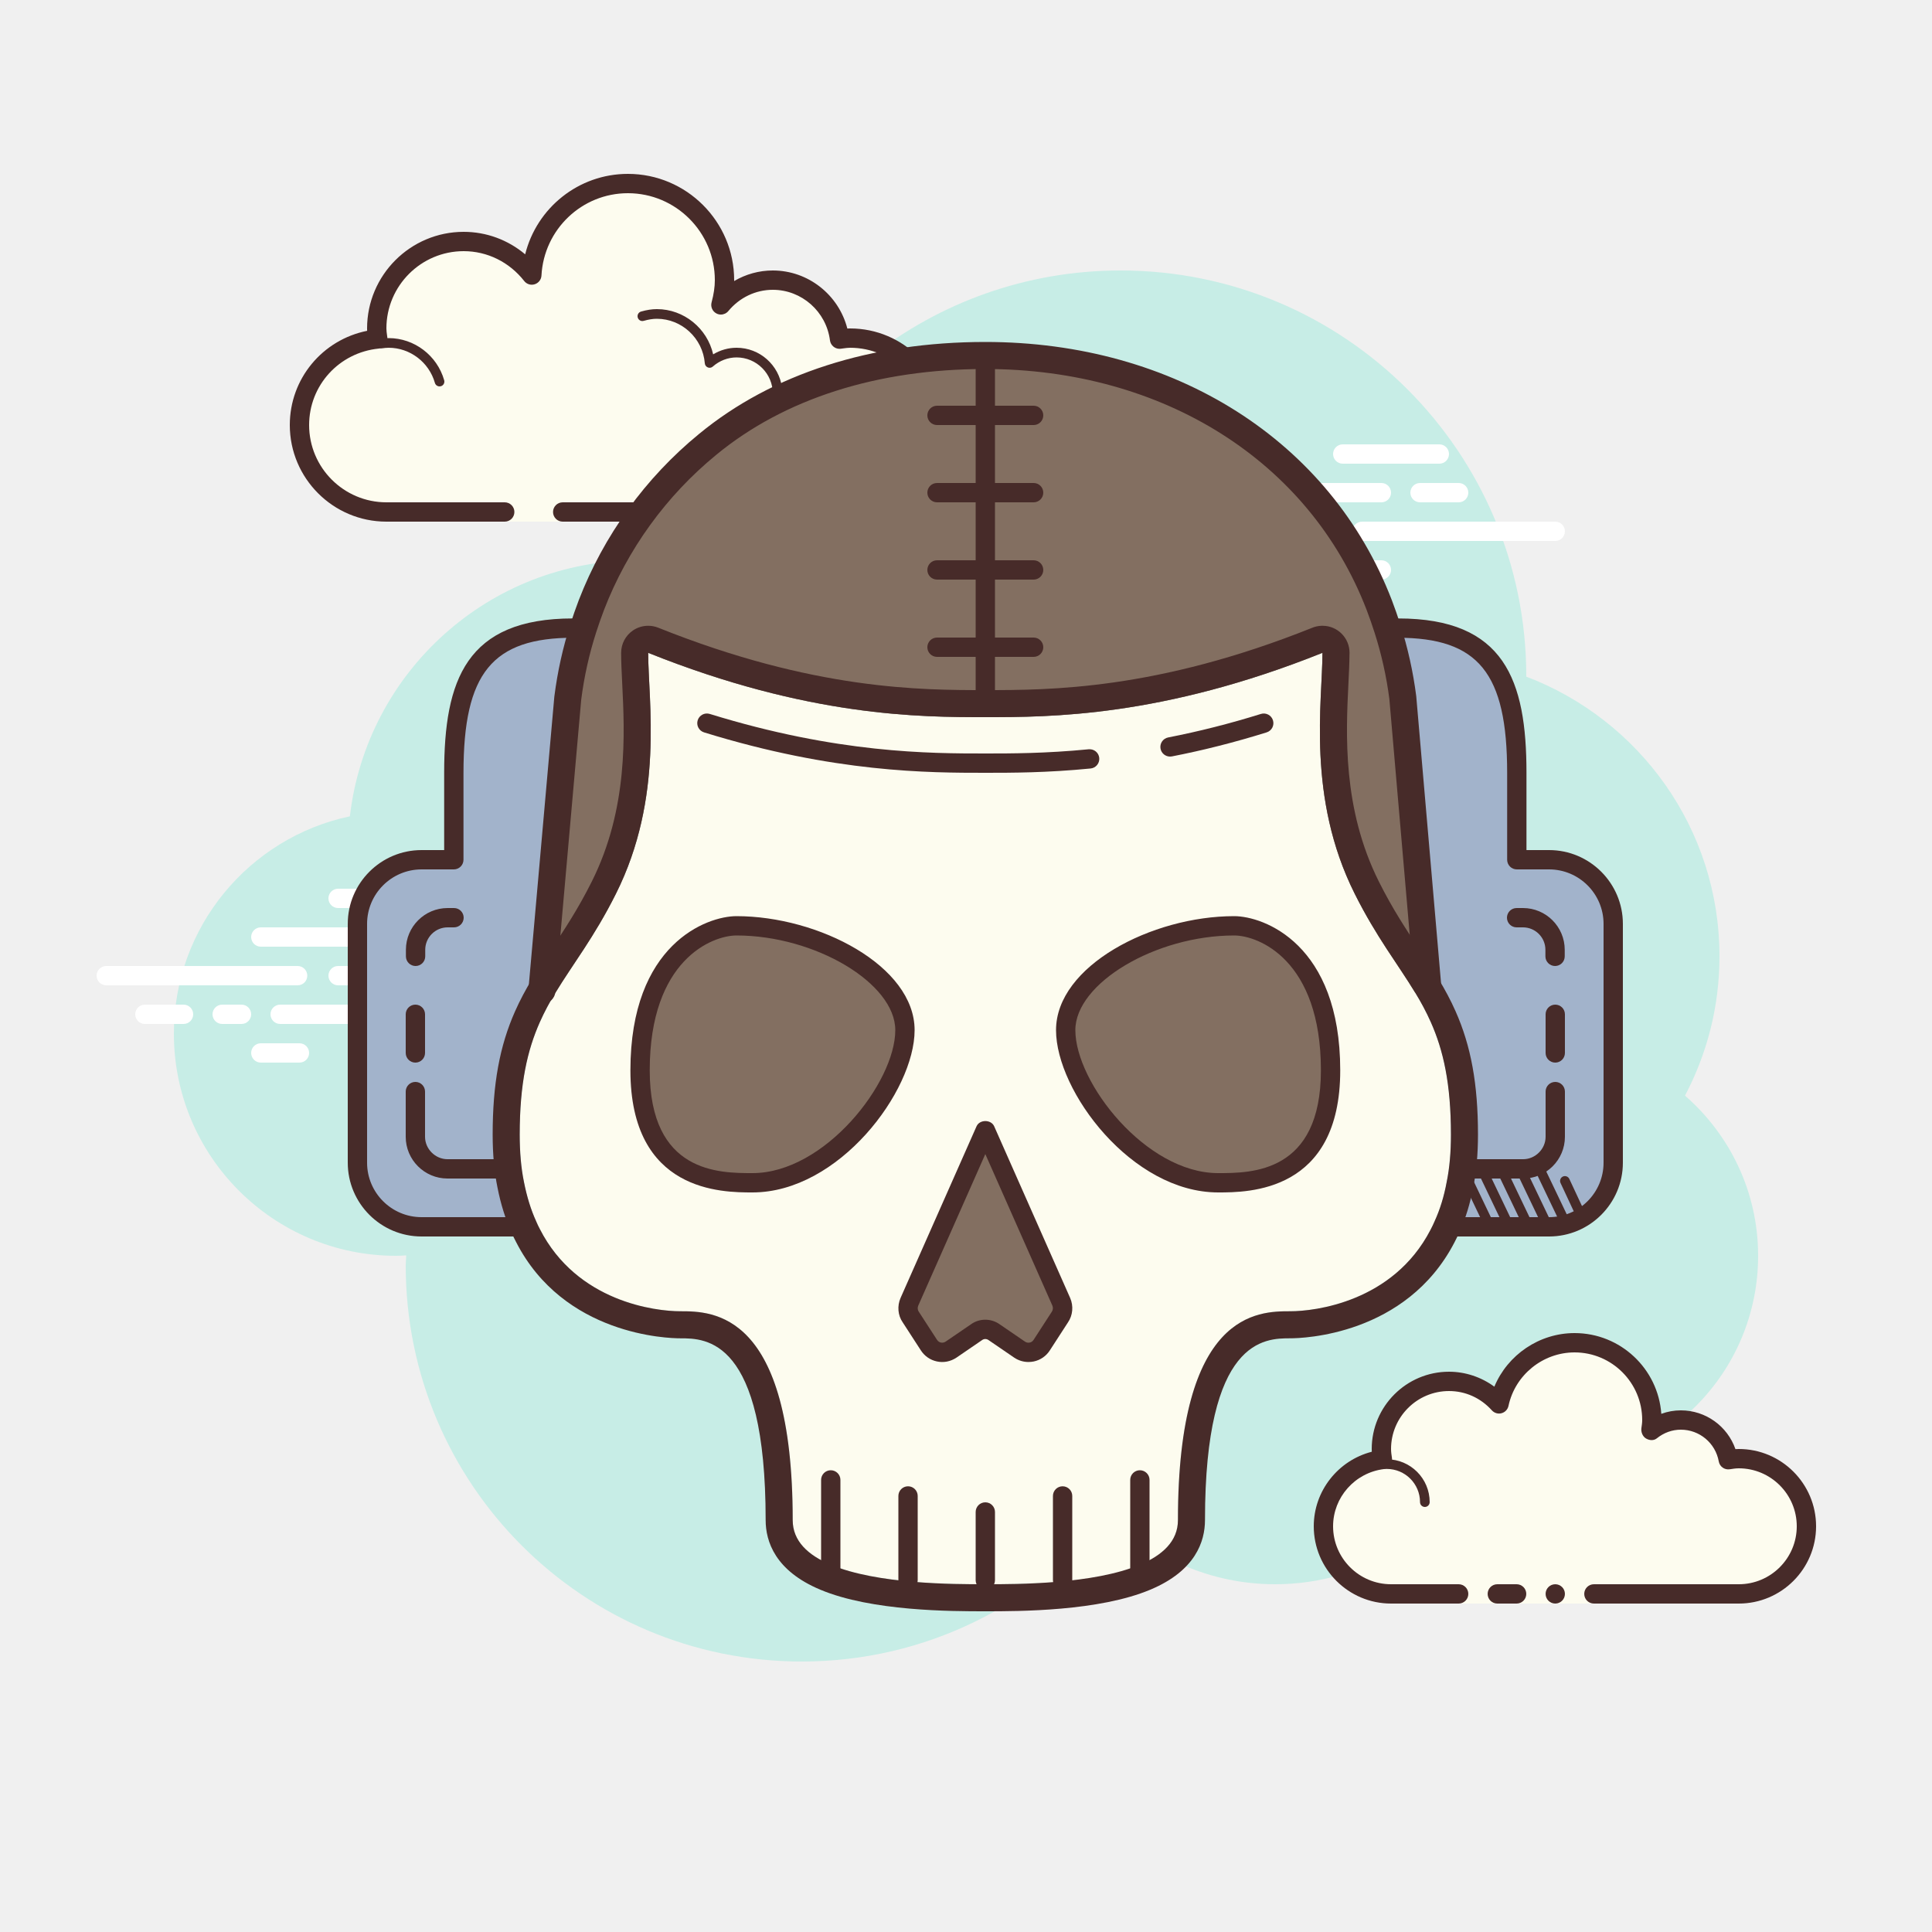
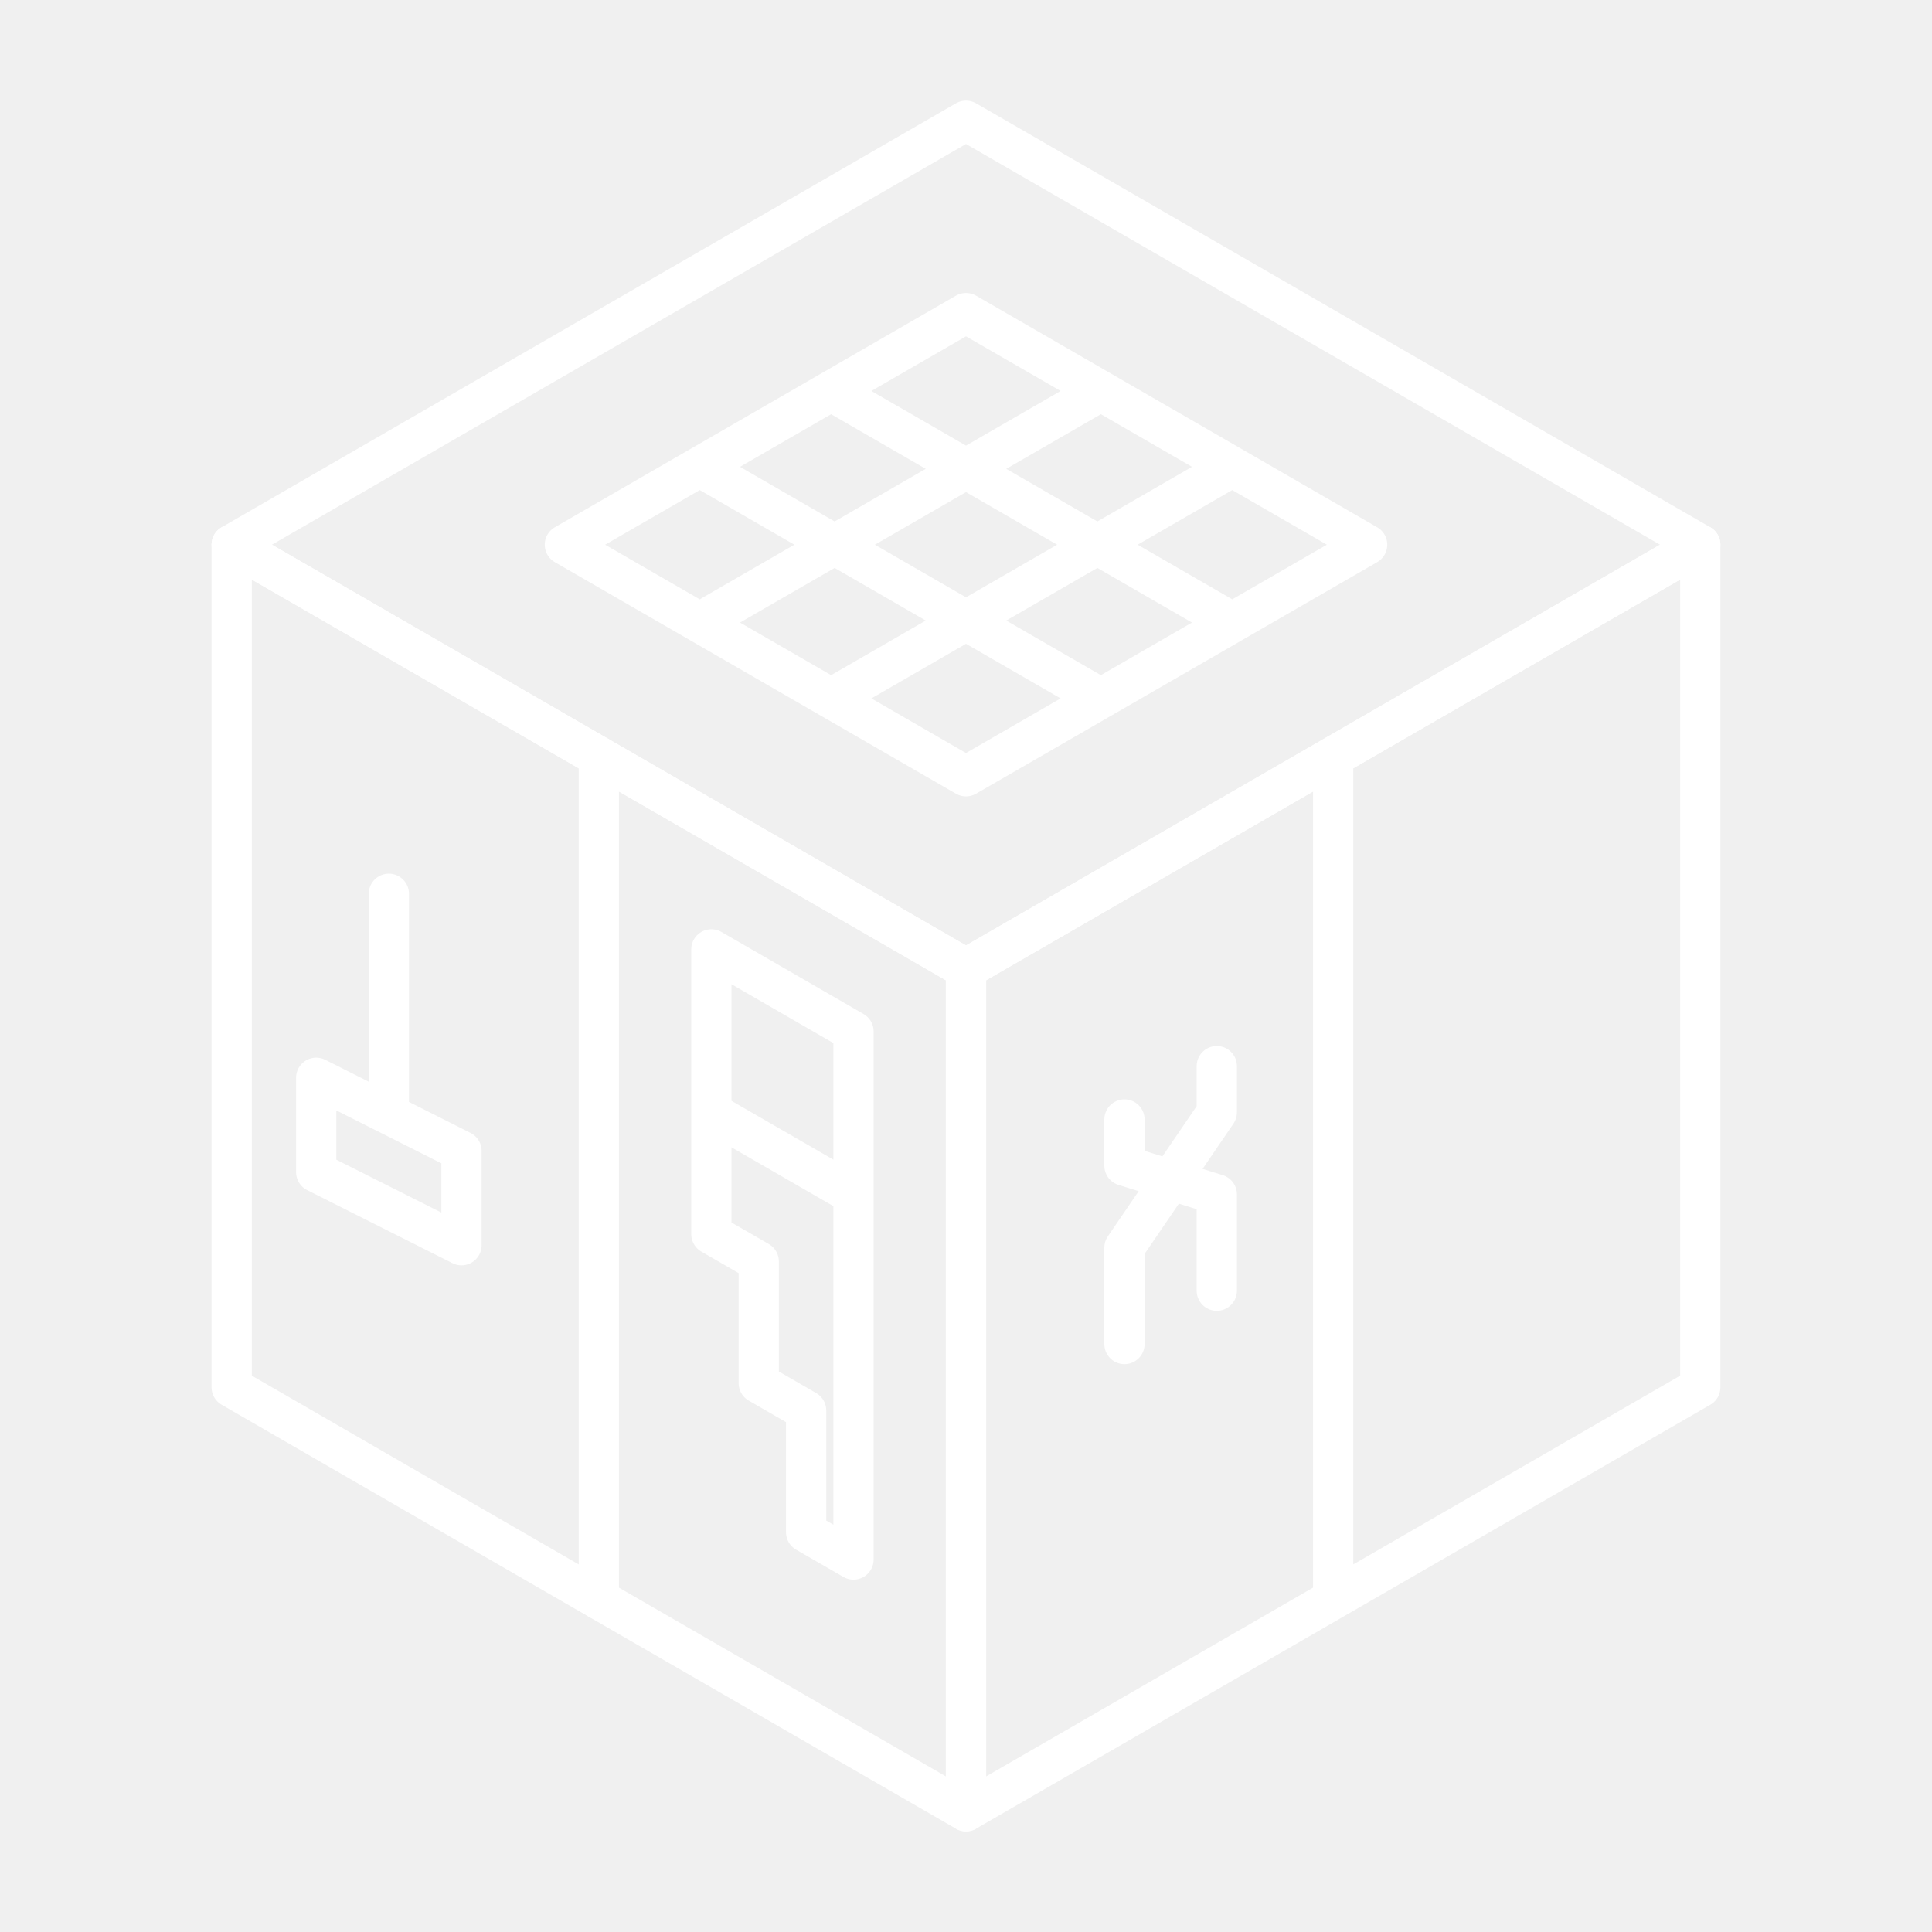
- <svg xmlns="http://www.w3.org/2000/svg" viewBox="0 0 100 100" width="100px" height="100px">
-   <path fill="#c7ede6" d="M87.215,56.71C88.35,54.555,89,52.105,89,49.5c0-6.621-4.159-12.257-10.001-14.478 C78.999,35.015,79,35.008,79,35c0-11.598-9.402-21-21-21c-9.784,0-17.981,6.701-20.313,15.757C36.211,29.272,34.638,29,33,29 c-7.692,0-14.023,5.793-14.89,13.252C12.906,43.353,9,47.969,9,53.5C9,59.851,14.149,65,20.5,65c0.177,0,0.352-0.012,0.526-0.022 C21.022,65.153,21,65.324,21,65.5C21,76.822,30.178,86,41.5,86c6.437,0,12.175-2.972,15.934-7.614C59.612,80.611,62.64,82,66,82 c4.65,0,8.674-2.65,10.666-6.518C77.718,75.817,78.837,76,80,76c6.075,0,11-4.925,11-11C91,61.689,89.53,58.727,87.215,56.71z" />
-   <path fill="#fff" d="M15.405,51H5.5C5.224,51,5,50.776,5,50.5S5.224,50,5.5,50h9.905c0.276,0,0.5,0.224,0.5,0.5 S15.682,51,15.405,51z" />
-   <path fill="#fff" d="M18.5,51h-1c-0.276,0-0.5-0.224-0.5-0.5s0.224-0.5,0.5-0.5h1c0.276,0,0.5,0.224,0.5,0.5 S18.777,51,18.5,51z" />
-   <path fill="#fff" d="M23.491,53H14.5c-0.276,0-0.5-0.224-0.5-0.5s0.224-0.5,0.5-0.5h8.991c0.276,0,0.5,0.224,0.5,0.5 S23.767,53,23.491,53z" />
-   <path fill="#fff" d="M12.5,53h-1c-0.276,0-0.5-0.224-0.5-0.5s0.224-0.5,0.5-0.5h1c0.276,0,0.5,0.224,0.5,0.5 S12.777,53,12.5,53z" />
-   <path fill="#fff" d="M9.5,53h-2C7.224,53,7,52.776,7,52.5S7.224,52,7.5,52h2c0.276,0,0.5,0.224,0.5,0.5S9.777,53,9.5,53 z" />
-   <path fill="#fff" d="M15.5,55h-2c-0.276,0-0.5-0.224-0.5-0.5s0.224-0.5,0.5-0.5h2c0.276,0,0.5,0.224,0.5,0.5 S15.776,55,15.5,55z" />
-   <path fill="#fff" d="M18.5,46c-0.177,0-0.823,0-1,0c-0.276,0-0.5,0.224-0.5,0.5c0,0.276,0.224,0.5,0.5,0.5 c0.177,0,0.823,0,1,0c0.276,0,0.5-0.224,0.5-0.5C19,46.224,18.776,46,18.5,46z" />
-   <path fill="#fff" d="M18.5,48c-0.177,0-4.823,0-5,0c-0.276,0-0.5,0.224-0.5,0.5c0,0.276,0.224,0.5,0.5,0.5 c0.177,0,4.823,0,5,0c0.276,0,0.5-0.224,0.5-0.5C19,48.224,18.776,48,18.5,48z" />
-   <path fill="#fff" d="M23.5,50c-0.177,0-2.823,0-3,0c-0.276,0-0.5,0.224-0.5,0.5c0,0.276,0.224,0.5,0.5,0.5 c0.177,0,2.823,0,3,0c0.276,0,0.5-0.224,0.5-0.5C24,50.224,23.776,50,23.5,50z" />
-   <path fill="#fff" d="M71.5,26h-10c-0.276,0-0.5-0.224-0.5-0.5s0.224-0.5,0.5-0.5h10c0.276,0,0.5,0.224,0.5,0.5 S71.776,26,71.5,26z" />
-   <path fill="#fff" d="M75.5,26h-2c-0.276,0-0.5-0.224-0.5-0.5s0.224-0.5,0.5-0.5h2c0.276,0,0.5,0.224,0.5,0.5 S75.776,26,75.5,26z" />
-   <path fill="#fff" d="M80.5,28h-10c-0.276,0-0.5-0.224-0.5-0.5s0.224-0.5,0.5-0.5h10c0.276,0,0.5,0.224,0.5,0.5 S80.777,28,80.5,28z" />
-   <path fill="#fff" d="M68.5,28h-1c-0.276,0-0.5-0.224-0.5-0.5s0.224-0.5,0.5-0.5h1c0.276,0,0.5,0.224,0.5,0.5 S68.776,28,68.5,28z" />
-   <path fill="#fff" d="M65.375,28H63.5c-0.276,0-0.5-0.224-0.5-0.5s0.224-0.5,0.5-0.5h1.875c0.276,0,0.5,0.224,0.5,0.5 S65.651,28,65.375,28z" />
-   <path fill="#fff" d="M74.5,24h-5c-0.276,0-0.5-0.224-0.5-0.5s0.224-0.5,0.5-0.5h5c0.276,0,0.5,0.224,0.5,0.5 S74.777,24,74.5,24z" />
-   <path fill="#fff" d="M71.5,30h-2c-0.276,0-0.5-0.224-0.5-0.5s0.224-0.5,0.5-0.5h2c0.276,0,0.5,0.224,0.5,0.5 S71.776,30,71.5,30z" />
-   <path fill="#fdfcef" d="M26.125,26.5c0,0-3.64,0-6.125,0s-4.5-2.015-4.5-4.5c0-2.333,1.782-4.229,4.055-4.455 C19.533,17.364,19.5,17.187,19.5,17c0-2.485,2.015-4.5,4.5-4.5c1.438,0,2.703,0.686,3.527,1.736C27.667,11.6,29.829,9.5,32.5,9.5 c2.761,0,5,2.239,5,5c0,0.446-0.077,0.87-0.187,1.282c0.642-0.777,1.6-1.282,2.687-1.282c1.781,0,3.234,1.335,3.455,3.055 C43.636,17.533,43.813,17.5,44,17.5c2.485,0,4.5,2.015,4.5,4.5s-2.015,4.5-4.5,4.5s-9.5,0-9.5,0h-5.375V27h-3V26.5z" />
-   <path fill="#472b29" d="M32.5,9c3.033,0,5.5,2.467,5.5,5.5c0,0.016,0,0.031,0,0.047C38.602,14.192,39.29,14,40,14 c1.831,0,3.411,1.261,3.858,3.005C43.905,17.002,43.952,17,44,17c2.757,0,5,2.243,5,5s-2.243,5-5,5H29.125 c-0.276,0-0.5-0.224-0.5-0.5s0.224-0.5,0.5-0.5H44c2.206,0,4-1.794,4-4s-1.794-4-4-4c-0.117,0-0.23,0.017-0.343,0.032l-0.141,0.019 c-0.021,0.003-0.041,0.004-0.062,0.004c-0.246,0-0.462-0.185-0.495-0.437C42.768,16.125,41.496,15,40,15 c-0.885,0-1.723,0.401-2.301,1.1c-0.098,0.118-0.241,0.182-0.386,0.182c-0.078,0-0.156-0.018-0.228-0.056 c-0.209-0.107-0.314-0.346-0.254-0.573C36.946,15.218,37,14.852,37,14.5c0-2.481-2.019-4.5-4.5-4.5 c-2.381,0-4.347,1.872-4.474,4.263c-0.011,0.208-0.15,0.387-0.349,0.45c-0.05,0.016-0.101,0.024-0.152,0.024 c-0.15,0-0.296-0.069-0.392-0.192C26.362,13.563,25.221,13,24,13c-2.206,0-4,1.794-4,4c0,0.117,0.017,0.23,0.032,0.343l0.019,0.141 c0.016,0.134-0.022,0.268-0.106,0.373c-0.084,0.105-0.207,0.172-0.34,0.185C17.549,18.247,16,19.949,16,22c0,2.206,1.794,4,4,4 h6.125c0.276,0,0.5,0.224,0.5,0.5s-0.224,0.5-0.5,0.5H20c-2.757,0-5-2.243-5-5c0-2.397,1.689-4.413,4.003-4.877 C19.001,17.082,19,17.041,19,17c0-2.757,2.243-5,5-5c1.176,0,2.293,0.416,3.183,1.164C27.781,10.76,29.945,9,32.5,9L32.5,9z" />
-   <path fill="#472b29" d="M34,16c1.403,0,2.609,0.999,2.913,2.341C37.28,18.119,37.699,18,38.125,18 c1.202,0,2.198,0.897,2.353,2.068C40.681,20.022,40.874,20,41.063,20c1.529,0,2.811,1.2,2.918,2.732 C43.99,22.87,43.886,22.99,43.749,23c-0.006,0-0.012,0-0.018,0c-0.13,0-0.24-0.101-0.249-0.232 c-0.089-1.271-1.151-2.268-2.419-2.268c-0.229,0-0.47,0.042-0.738,0.127c-0.022,0.007-0.045,0.01-0.067,0.01 c-0.055,0-0.11-0.02-0.156-0.054C40.038,20.537,40,20.455,40,20.375c0-1.034-0.841-1.875-1.875-1.875 c-0.447,0-0.885,0.168-1.231,0.473c-0.047,0.041-0.106,0.063-0.165,0.063c-0.032,0-0.063-0.006-0.093-0.019 c-0.088-0.035-0.148-0.117-0.155-0.212C36.377,17.512,35.288,16.5,34,16.5c-0.208,0-0.425,0.034-0.682,0.107 c-0.023,0.007-0.047,0.01-0.07,0.01c-0.109,0-0.207-0.073-0.239-0.182c-0.038-0.133,0.039-0.271,0.172-0.309 C33.483,16.04,33.744,16,34,16L34,16z" />
-   <path fill="#472b29" d="M20.117,17.5c1.326,0,2.508,0.897,2.874,2.182c0.038,0.133-0.039,0.271-0.172,0.309 C22.795,19.997,22.772,20,22.75,20c-0.109,0-0.209-0.072-0.24-0.182C22.205,18.748,21.221,18,20.117,18 c-0.117,0-0.23,0.014-0.342,0.029c-0.012,0.002-0.023,0.003-0.035,0.003c-0.121,0-0.229-0.092-0.246-0.217 c-0.019-0.137,0.077-0.263,0.214-0.281C19.842,17.516,19.978,17.5,20.117,17.5L20.117,17.5z" />
-   <path fill="#a2b3cb" d="M18.5,60.18V47.82c0-1.83,1.49-3.32,3.32-3.32h1.67V40c0-5.23,1.51-7.49,6.17-7.49 c0.15-0.01,0.31-0.01,0.46-0.01l0.07,0.02c-0.37,1.15-0.64,2.35-0.8,3.6l-1.34,15.15l0.7,0.11c-0.3,0.49-0.57,0.99-0.81,1.53 c-0.64,1.44-1.04,3.16-1.04,5.82c0,0.9,0.07,1.72,0.22,2.45c0.15,0.76,0.36,1.44,0.63,2.03l-0.63,0.29h-4.46h-0.84 C19.99,63.5,18.5,62.01,18.5,60.18z" />
-   <path fill="#a2b3cb" d="M72.34,32.51c4.66,0,6.17,2.26,6.17,7.49v4.5h1.67c1.83,0,3.32,1.49,3.32,3.32v12.36 c0,1.83-1.49,3.32-3.32,3.32h-0.84h-4.46l-0.62-0.3c0.27-0.59,0.48-1.26,0.62-2.02c0.15-0.73,0.22-1.55,0.22-2.45 c0-2.66-0.4-4.38-1.04-5.82c-0.24-0.54-0.51-1.04-0.81-1.53l0.65-0.33l-1.29-14.93c-0.16-1.25-0.43-2.45-0.8-3.6l0.07-0.02 C72.03,32.5,72.19,32.5,72.34,32.51z" />
-   <path fill="#836f61" d="M63.88,47.92c1.67,0,4.99,1.66,4.99,7.48s-4.16,5.82-5.82,5.82c-4.15,0-7.89-4.99-7.89-7.9 C55.16,50.42,59.73,47.92,63.88,47.92z" />
-   <path fill="#836f61" d="M53.92,69.62c-0.25,0.39-0.76,0.49-1.14,0.24l-1.33-0.91c-0.27-0.19-0.63-0.19-0.9,0l-1.33,0.91 c-0.38,0.25-0.89,0.15-1.14-0.24l-0.94-1.45c-0.16-0.23-0.18-0.54-0.07-0.79L51,58.5l3.93,8.88c0.11,0.25,0.09,0.56-0.07,0.79 L53.92,69.62z" />
-   <path fill="#836f61" d="M46.84,53.32c0,2.91-3.74,7.9-7.89,7.9c-1.66,0-5.82,0-5.82-5.82s3.32-7.48,4.99-7.48 C42.27,47.92,46.84,50.42,46.84,53.32z" />
-   <path fill="#fdfcef" d="M59,80.99C56.6,82,52.67,82,51,82s-5.6,0-8-1.01c-1.17-0.49-1.97-1.22-1.97-2.31 c0-10.81-4.16-10.81-5.82-10.81c-1.26,0-5.34-0.47-7.27-4.26c-0.07-0.13-0.13-0.26-0.19-0.4c-0.27-0.59-0.48-1.27-0.63-2.03 c-0.15-0.73-0.22-1.55-0.22-2.45c0-2.66,0.4-4.38,1.04-5.82c0.24-0.54,0.51-1.04,0.81-1.53c0.89-1.47,2.01-2.88,3.13-5.12 c2.5-4.99,1.67-9.97,1.67-12.47c8.31,3.33,14.13,3.33,17.45,3.33s9.14,0,17.45-3.33c0,2.5-0.83,7.48,1.67,12.47 c1.12,2.24,2.24,3.65,3.13,5.12c0.3,0.49,0.57,0.99,0.81,1.53c0.64,1.44,1.04,3.16,1.04,5.82c0,0.9-0.07,1.72-0.22,2.45 c-0.14,0.76-0.35,1.43-0.62,2.02c-0.07,0.16-0.14,0.31-0.22,0.46c-1.94,3.74-6,4.21-7.25,4.21c-1.66,0-5.82,0-5.82,10.81 C60.97,79.77,60.17,80.5,59,80.99z M68.87,55.4c0-5.82-3.32-7.48-4.99-7.48c-4.15,0-8.72,2.5-8.72,5.4c0,2.91,3.74,7.9,7.89,7.9 C64.71,61.22,68.87,61.22,68.87,55.4z M54.86,68.17c0.16-0.23,0.18-0.54,0.07-0.79L51,58.5l-3.93,8.88 c-0.11,0.25-0.09,0.56,0.07,0.79l0.94,1.45c0.25,0.39,0.76,0.49,1.14,0.24l1.33-0.91c0.27-0.19,0.63-0.19,0.9,0l1.33,0.91 c0.38,0.25,0.89,0.15,1.14-0.24L54.86,68.17z M38.95,61.22c4.15,0,7.89-4.99,7.89-7.9c0-2.9-4.57-5.4-8.72-5.4 c-1.67,0-4.99,1.66-4.99,7.48S37.29,61.22,38.95,61.22z" />
-   <path fill="#836f61" d="M36.63,23c3.86-3.18,8.9-4.6,14.37-4.6v0.05v2.37v0.68v2.55v1.45v1.77v2.23v1v3v0.22v2.82v0.58 c-3.32,0-9.14,0-17.45-3.33c0,2.5,0.83,7.48-1.67,12.47c-1.12,2.24-2.24,3.65-3.13,5.12l-0.7-0.11l1.34-15.15 c0.16-1.25,0.43-2.45,0.8-3.6c0.13-0.4,0.27-0.81,0.42-1.2C31.89,28,33.98,25.17,36.63,23z" />
-   <path fill="#836f61" d="M73.25,51.38c-0.89-1.47-2.01-2.88-3.13-5.12c-2.5-4.99-1.67-9.97-1.67-12.47 c-8.31,3.33-14.13,3.33-17.45,3.33v-0.58v-2.82V33.5v-3v-1v-2.23V25.5v-1.45V21.5v-0.68v-2.37V18.4c9.23,0,17.26,4.78,20.39,12.92 c0.15,0.39,0.29,0.8,0.42,1.2c0.37,1.15,0.64,2.35,0.8,3.6l1.29,14.93L73.25,51.38z" />
-   <path fill="#472b29" d="M68.45,33.79h0.005 M68.45,33.79c0,2.5-0.83,7.48,1.67,12.47c1.12,2.24,2.24,3.65,3.13,5.12 c0.3,0.49,0.57,0.99,0.81,1.53c0.64,1.44,1.04,3.16,1.04,5.82c0,0.9-0.07,1.72-0.22,2.45c-0.14,0.76-0.35,1.43-0.62,2.02 c-0.07,0.16-0.14,0.31-0.22,0.46c-1.94,3.74-6,4.21-7.25,4.21c-1.66,0-5.82,0-5.82,10.81c0,1.09-0.8,1.82-1.97,2.31 C56.6,82,52.67,82,51,82s-5.6,0-8-1.01c-1.17-0.49-1.97-1.22-1.97-2.31c0-10.81-4.16-10.81-5.82-10.81c-1.26,0-5.34-0.47-7.27-4.26 c-0.07-0.13-0.13-0.26-0.19-0.4c-0.27-0.59-0.48-1.27-0.63-2.03c-0.15-0.73-0.22-1.55-0.22-2.45c0-2.66,0.4-4.38,1.04-5.82 c0.24-0.54,0.51-1.04,0.81-1.53c0.89-1.47,2.01-2.88,3.13-5.12c2.5-4.99,1.67-9.97,1.67-12.47c8.31,3.33,14.13,3.33,17.45,3.33 S60.14,37.12,68.45,33.79 M68.45,32.39c-0.012,0-0.024,0-0.036,0c0,0,0,0-0.001,0c0,0-0.001,0-0.001,0 c-0.182,0.005-0.354,0.044-0.512,0.112C59.857,35.72,54.313,35.72,51,35.72c-3.317,0-8.87,0-16.929-3.23 c-0.168-0.067-0.345-0.1-0.521-0.1c-0.276,0-0.55,0.081-0.785,0.24c-0.385,0.26-0.615,0.695-0.615,1.16 c0,0.472,0.026,0.994,0.056,1.598c0.127,2.572,0.32,6.458-1.577,10.245c-0.714,1.428-1.419,2.487-2.101,3.512 c-0.343,0.515-0.667,1.002-0.975,1.51c-0.348,0.568-0.641,1.122-0.892,1.687c-0.803,1.806-1.161,3.776-1.161,6.389 c0,1.01,0.084,1.929,0.249,2.732c0.169,0.859,0.415,1.647,0.728,2.331c0.063,0.148,0.141,0.315,0.23,0.481 c2.472,4.855,7.893,4.996,8.503,4.996c1.323,0,4.42,0,4.42,9.41c0,1.102,0.491,2.622,2.829,3.601C45.117,83.4,49.24,83.4,51,83.4 s5.883,0,8.543-1.12c2.336-0.978,2.827-2.498,2.827-3.6c0-9.41,3.097-9.41,4.42-9.41c0.606,0,5.989-0.139,8.493-4.965 c0.09-0.168,0.175-0.349,0.26-0.544c0.314-0.685,0.557-1.475,0.714-2.327c0.16-0.775,0.243-1.694,0.243-2.704 c0-2.612-0.358-4.583-1.161-6.389c-0.251-0.565-0.544-1.118-0.895-1.692c-0.304-0.502-0.628-0.989-0.971-1.504 c-0.682-1.024-1.387-2.084-2.101-3.511c-1.898-3.788-1.705-7.674-1.578-10.246c0.028-0.566,0.052-1.06,0.055-1.509 c0.002-0.029,0.003-0.059,0.003-0.089c0-0.773-0.624-1.4-1.397-1.4h-0.001C68.453,32.39,68.451,32.39,68.45,32.39L68.45,32.39z M68.45,35.19h0.005H68.45L68.45,35.19z" />
-   <path fill="#472b29" d="M60.56,39.16c-0.234,0-0.444-0.166-0.49-0.404c-0.053-0.271,0.124-0.534,0.395-0.586 c1.586-0.309,3.201-0.718,4.797-1.216c0.262-0.083,0.544,0.064,0.626,0.328c0.083,0.264-0.064,0.544-0.328,0.626 c-1.631,0.509-3.281,0.928-4.903,1.244C60.624,39.157,60.591,39.16,60.56,39.16z" />
-   <path fill="#472b29" d="M51,40c-2.916,0-7.796,0-14.558-2.092c-0.264-0.082-0.411-0.361-0.33-0.625 c0.082-0.264,0.36-0.411,0.625-0.33C43.355,39,48.141,39,51,39c1.323,0,3.136,0,5.351-0.218c0.278-0.023,0.52,0.174,0.546,0.449 s-0.174,0.52-0.449,0.546C54.185,40,52.344,40,51,40z" />
-   <path fill="#472b29" d="M53.231,70.497c-0.255,0-0.506-0.075-0.726-0.219l-1.337-0.915c-0.103-0.073-0.233-0.073-0.33-0.004 l-1.335,0.914c-0.307,0.202-0.663,0.271-1.01,0.195c-0.345-0.073-0.641-0.278-0.833-0.578l-0.938-1.448 c-0.248-0.355-0.293-0.844-0.108-1.263l3.931-8.881c0.16-0.362,0.754-0.362,0.914,0l3.93,8.88c0.185,0.42,0.14,0.909-0.117,1.278 l-0.931,1.437c-0.19,0.297-0.486,0.502-0.832,0.576C53.416,70.487,53.323,70.497,53.231,70.497z M50.998,68.308 c0.259,0,0.519,0.078,0.74,0.234l1.324,0.906c0.067,0.043,0.153,0.062,0.238,0.042c0.058-0.012,0.14-0.046,0.199-0.14l0.941-1.452 c0.065-0.095,0.075-0.219,0.032-0.317L51,59.735l-3.473,7.847c-0.042,0.097-0.033,0.221,0.023,0.302l0.949,1.464 c0.061,0.095,0.143,0.129,0.201,0.142c0.085,0.018,0.171,0.001,0.246-0.048l1.322-0.904C50.485,68.384,50.741,68.308,50.998,68.308z" />
-   <path fill="#472b29" d="M28.051,51.97c-0.021,0-0.042-0.001-0.063-0.003c-0.385-0.034-0.67-0.374-0.636-0.759l1.34-15.15 c0.165-1.297,0.443-2.55,0.831-3.753c0.134-0.414,0.279-0.835,0.433-1.237c1.294-3.355,3.448-6.333,6.23-8.61 C39.965,19.346,45.088,17.7,51,17.7c9.809,0,17.872,5.123,21.043,13.369c0.154,0.402,0.299,0.824,0.432,1.235 c0.388,1.205,0.667,2.458,0.829,3.728l1.293,14.958c0.033,0.385-0.252,0.724-0.637,0.757c-0.378,0.033-0.724-0.251-0.757-0.637 l-1.29-14.93c-0.148-1.156-0.408-2.325-0.769-3.446c-0.125-0.386-0.261-0.785-0.407-1.164C67.778,23.878,60.216,19.1,51,19.1 c-5.583,0-10.399,1.535-13.925,4.44c-2.597,2.126-4.605,4.903-5.812,8.032c-0.146,0.378-0.281,0.776-0.408,1.165 c-0.36,1.119-0.62,2.288-0.771,3.473l-1.337,15.123C28.715,51.696,28.409,51.97,28.051,51.97z" />
-   <path fill="#472b29" d="M38.95,61.72c-1.563,0-6.32,0-6.32-6.32c0-6.546,3.963-7.98,5.49-7.98c4.264,0,9.22,2.577,9.22,5.9 C47.34,56.484,43.418,61.72,38.95,61.72z M38.12,48.42c-1.249,0-4.49,1.254-4.49,6.98c0,5.32,3.593,5.32,5.32,5.32 c3.738,0,7.39-4.683,7.39-7.4C46.34,50.893,42.191,48.42,38.12,48.42z" />
-   <path fill="#472b29" d="M63.05,61.72c-4.468,0-8.39-5.236-8.39-8.4c0-3.323,4.956-5.9,9.22-5.9c1.527,0,5.49,1.434,5.49,7.98 C69.37,61.72,64.613,61.72,63.05,61.72z M63.88,48.42c-4.071,0-8.22,2.473-8.22,4.9c0,2.718,3.651,7.4,7.39,7.4 c1.727,0,5.32,0,5.32-5.32C68.37,49.674,65.129,48.42,63.88,48.42z" />
-   <path fill="#472b29" d="M43,81.88c-0.276,0-0.5-0.224-0.5-0.5V76.6c0-0.276,0.224-0.5,0.5-0.5s0.5,0.224,0.5,0.5v4.78 C43.5,81.656,43.276,81.88,43,81.88z" />
-   <path fill="#472b29" d="M47,82.29c-0.276,0-0.5-0.224-0.5-0.5v-4.36c0-0.276,0.224-0.5,0.5-0.5s0.5,0.224,0.5,0.5v4.36 C47.5,82.066,47.276,82.29,47,82.29z" />
-   <path fill="#472b29" d="M51,82.29c-0.276,0-0.5-0.224-0.5-0.5v-3.53c0-0.276,0.224-0.5,0.5-0.5s0.5,0.224,0.5,0.5v3.53 C51.5,82.066,51.276,82.29,51,82.29z" />
-   <path fill="#472b29" d="M55,82.29c-0.276,0-0.5-0.224-0.5-0.5v-4.36c0-0.276,0.224-0.5,0.5-0.5s0.5,0.224,0.5,0.5v4.36 C55.5,82.066,55.276,82.29,55,82.29z" />
-   <path fill="#472b29" d="M59,81.88c-0.276,0-0.5-0.224-0.5-0.5V76.6c0-0.276,0.224-0.5,0.5-0.5s0.5,0.224,0.5,0.5v4.78 C59.5,81.656,59.276,81.88,59,81.88z" />
-   <path fill="#472b29" d="M27.12,64h-5.3C19.713,64,18,62.287,18,60.18V47.82c0-2.106,1.713-3.82,3.82-3.82h1.17v-4 c0-4.796,1.134-7.99,6.67-7.99C29.788,32,29.959,32,30.12,32c0.276,0,0.5,0.224,0.5,0.5c0,0.287-0.229,0.499-0.532,0.5 c-0.13,0-0.267,0-0.396,0.009C25.474,33.01,23.99,34.839,23.99,40v4.5c0,0.276-0.224,0.5-0.5,0.5h-1.67 C20.265,45,19,46.265,19,47.82v12.36c0,1.555,1.265,2.82,2.82,2.82h5.3c0.276,0,0.5,0.224,0.5,0.5S27.396,64,27.12,64z" />
-   <path fill="#472b29" d="M26.25,61h-3.09C21.969,61,21,60.031,21,58.84V56.5c0-0.276,0.224-0.5,0.5-0.5s0.5,0.224,0.5,0.5 v2.34c0,0.629,0.531,1.16,1.16,1.16h3.09c0.276,0,0.5,0.224,0.5,0.5S26.526,61,26.25,61z" />
-   <path fill="#472b29" d="M21.5,55c-0.276,0-0.5-0.224-0.5-0.5v-2c0-0.276,0.224-0.5,0.5-0.5s0.5,0.224,0.5,0.5v2 C22,54.776,21.776,55,21.5,55z" />
-   <path fill="#472b29" d="M21.51,50c-0.276,0-0.5-0.224-0.5-0.5v-0.34c0-1.191,0.969-2.16,2.16-2.16h0.33 c0.276,0,0.5,0.224,0.5,0.5S23.776,48,23.5,48h-0.33c-0.64,0-1.16,0.521-1.16,1.16v0.34C22.01,49.776,21.786,50,21.51,50z" />
-   <path fill="#472b29" d="M80.18,64h-5.3c-0.276,0-0.5-0.224-0.5-0.5s0.224-0.5,0.5-0.5h5.3c1.555,0,2.82-1.265,2.82-2.82 V47.82c0-1.555-1.265-2.82-2.82-2.82h-1.67c-0.276,0-0.5-0.224-0.5-0.5V40c0-5.161-1.484-6.99-5.67-6.99 C72.168,33,72.023,33.003,71.88,33c-0.276,0-0.5-0.224-0.5-0.5s0.224-0.5,0.5-0.5c0.161,0,0.332,0,0.493,0.011c0,0,0.002,0,0.002,0 c5.501,0,6.635,3.194,6.635,7.989v4h1.17c2.106,0,3.82,1.713,3.82,3.82v12.36C84,62.287,82.287,64,80.18,64z" />
-   <path fill="#472b29" d="M78.84,61h-3.09c-0.276,0-0.5-0.224-0.5-0.5s0.224-0.5,0.5-0.5h3.09c0.629,0,1.16-0.531,1.16-1.16 V56.5c0-0.276,0.224-0.5,0.5-0.5s0.5,0.224,0.5,0.5v2.34C81,60.031,80.031,61,78.84,61z" />
-   <path fill="#472b29" d="M80.5,55c-0.276,0-0.5-0.224-0.5-0.5v-2c0-0.276,0.224-0.5,0.5-0.5s0.5,0.224,0.5,0.5v2 C81,54.776,80.776,55,80.5,55z" />
-   <path fill="#472b29" d="M80.49,50c-0.276,0-0.5-0.224-0.5-0.5v-0.34c0-0.64-0.521-1.16-1.16-1.16H78.5 c-0.276,0-0.5-0.224-0.5-0.5s0.224-0.5,0.5-0.5h0.33c1.191,0,2.16,0.969,2.16,2.16v0.34C80.99,49.776,80.767,50,80.49,50z" />
-   <path fill="#472b29" d="M51,37.04c-0.276,0-0.5-0.224-0.5-0.5V18.45c0-0.276,0.224-0.5,0.5-0.5s0.5,0.224,0.5,0.5v18.09 C51.5,36.816,51.276,37.04,51,37.04z" />
-   <path fill="#472b29" d="M53.5,22h-5c-0.276,0-0.5-0.224-0.5-0.5s0.224-0.5,0.5-0.5h5c0.276,0,0.5,0.224,0.5,0.5 S53.776,22,53.5,22z" />
-   <path fill="#472b29" d="M53.5,26h-5c-0.276,0-0.5-0.224-0.5-0.5s0.224-0.5,0.5-0.5h5c0.276,0,0.5,0.224,0.5,0.5 S53.776,26,53.5,26z" />
-   <path fill="#472b29" d="M53.5,30h-5c-0.276,0-0.5-0.224-0.5-0.5s0.224-0.5,0.5-0.5h5c0.276,0,0.5,0.224,0.5,0.5 S53.776,30,53.5,30z" />
-   <path fill="#472b29" d="M53.5,34h-5c-0.276,0-0.5-0.224-0.5-0.5s0.224-0.5,0.5-0.5h5c0.276,0,0.5,0.224,0.5,0.5 S53.776,34,53.5,34z" />
-   <g>
-     <path fill="#fdfcef" d="M75.5,82.5c0,0-1.567,0-3.5,0s-3.5-1.567-3.5-3.5c0-1.781,1.335-3.234,3.055-3.455 C71.527,75.366,71.5,75.187,71.5,75c0-1.933,1.567-3.5,3.5-3.5c1.032,0,1.95,0.455,2.59,1.165c0.384-1.808,1.987-3.165,3.91-3.165 c2.209,0,4,1.791,4,4c0,0.191-0.03,0.374-0.056,0.558C85.872,73.714,86.408,73.5,87,73.5c1.228,0,2.245,0.887,2.455,2.055 C89.634,75.527,89.813,75.5,90,75.5c1.933,0,3.5,1.567,3.5,3.5s-1.567,3.5-3.5,3.5s-7.5,0-7.5,0V83h-7V82.5z" />
-     <path fill="#472b29" d="M73.75,78c0.138,0,0.25-0.112,0.25-0.25c0-1.223-0.995-2.218-2.218-2.218 c-0.034,0.009-0.737-0.001-1.244,0.136c-0.133,0.036-0.212,0.173-0.176,0.306c0.036,0.134,0.173,0.213,0.306,0.176 c0.444-0.12,1.1-0.12,1.113-0.118c0.948,0,1.719,0.771,1.719,1.718C73.5,77.888,73.612,78,73.75,78z" />
-     <circle cx="80.5" cy="82.5" r=".5" fill="#472b29" />
-     <path fill="#472b29" d="M72,83h3.5c0.276,0,0.5-0.224,0.5-0.5S75.776,82,75.5,82H72c-1.654,0-3-1.346-3-3 c0-1.496,1.125-2.768,2.618-2.959c0.134-0.018,0.255-0.088,0.336-0.196s0.115-0.244,0.094-0.377C72.025,75.314,72,75.16,72,75 c0-1.654,1.346-3,3-3c0.85,0,1.638,0.355,2.219,1c0.125,0.139,0.321,0.198,0.5,0.148c0.182-0.049,0.321-0.195,0.36-0.379 C78.42,71.165,79.859,70,81.5,70c1.93,0,3.5,1.57,3.5,3.5c0,0.143-0.021,0.28-0.041,0.418c-0.029,0.203,0.063,0.438,0.242,0.54 c0.179,0.102,0.396,0.118,0.556-0.01C86.122,74.155,86.551,74,87,74c0.966,0,1.792,0.691,1.963,1.644 c0.048,0.267,0.296,0.446,0.569,0.405C89.686,76.025,89.84,76,90,76c1.654,0,3,1.346,3,3s-1.346,3-3,3h-7.5 c-0.276,0-0.5,0.224-0.5,0.5s0.224,0.5,0.5,0.5H90c2.206,0,4-1.794,4-4s-1.794-4-4-4c-0.059,0-0.116,0.002-0.174,0.006 C89.412,73.82,88.289,73,87,73c-0.349,0-0.689,0.061-1.011,0.18C85.824,70.847,83.874,69,81.5,69c-1.831,0-3.466,1.127-4.153,2.774 C76.667,71.276,75.845,71,75,71c-2.206,0-4,1.794-4,4c0,0.048,0.001,0.095,0.004,0.142C69.261,75.59,68,77.169,68,79 C68,81.206,69.794,83,72,83z" />
-     <path fill="#472b29" d="M77.5,82c0.159,0,0.841,0,1,0c0.276,0,0.5,0.224,0.5,0.5c0,0.276-0.224,0.5-0.5,0.5 c-0.159,0-0.841,0-1,0c-0.276,0-0.5-0.224-0.5-0.5C77,82.224,77.224,82,77.5,82z" />
-   </g>
-   <rect width=".5" height="3.187" x="76.187" y="60.469" fill="#472b29" transform="rotate(-25.565 76.425 62.06)" />
-   <rect width=".5" height="3.187" x="77.187" y="60.469" fill="#472b29" transform="rotate(-25.565 77.425 62.06)" />
-   <rect width=".5" height="3.187" x="78.187" y="60.469" fill="#472b29" transform="rotate(-25.565 78.425 62.06)" />
-   <rect width=".5" height="3.187" x="79.187" y="60.469" fill="#472b29" transform="rotate(-25.565 79.425 62.06)" />
-   <rect width=".5" height="3.187" x="80.187" y="60.469" fill="#472b29" transform="rotate(-25.565 80.425 62.06)" />
-   <path fill="#472b29" d="M81.875,63.25c-0.094,0-0.184-0.053-0.227-0.144l-0.875-1.875c-0.059-0.125-0.004-0.274,0.121-0.333 c0.126-0.058,0.273-0.004,0.333,0.121l0.875,1.875c0.059,0.125,0.004,0.274-0.121,0.333C81.946,63.243,81.911,63.25,81.875,63.25z" />
+ <svg xmlns="http://www.w3.org/2000/svg" width="24" height="24" viewBox="0 0 48 48">
+   <path fill="none" stroke="#ffffff" stroke-linecap="round" stroke-linejoin="round" d="M24 45L5.756 34.467V13.533L24 24.066z" />
+   <path fill="none" stroke="#ffffff" stroke-linecap="round" stroke-linejoin="round" d="M24 24.066L5.756 13.533L24 3l18.243 10.533z" />
+   <path fill="none" stroke="#ffffff" stroke-linecap="round" stroke-linejoin="round" d="M42.243 34.467L24 45V24.066l18.243-10.533zM24 19.286l-9.966-5.753L24 7.779l9.966 5.754zm9.122-.487v20.935M14.878 18.799v20.935m2.821-24.448l9.652-5.572m-6.702 7.638l9.966-5.754m-3.264 5.754l-9.966-5.754m3.264-1.884l9.879 5.703m-19.062 15.52l-3.61-1.816v-2.344l3.61 1.817zm-1.805-8.731v5.479" />
+   <path fill="none" stroke="#ffffff" stroke-linecap="round" stroke-linejoin="round" d="M27.937 27.813v1.148l2.294.713v2.393" />
+   <path fill="none" stroke="#ffffff" stroke-linecap="round" stroke-linejoin="round" d="M30.231 26.488v1.148l-2.294 3.363v2.393m-6.732-3.715l-3.531-2.038v-4.052l3.531 2.039zm-3.531-2.038v3.023l1.177.679v3.023l1.177.68v3.023l1.177.679v-9.069z" />
</svg>
